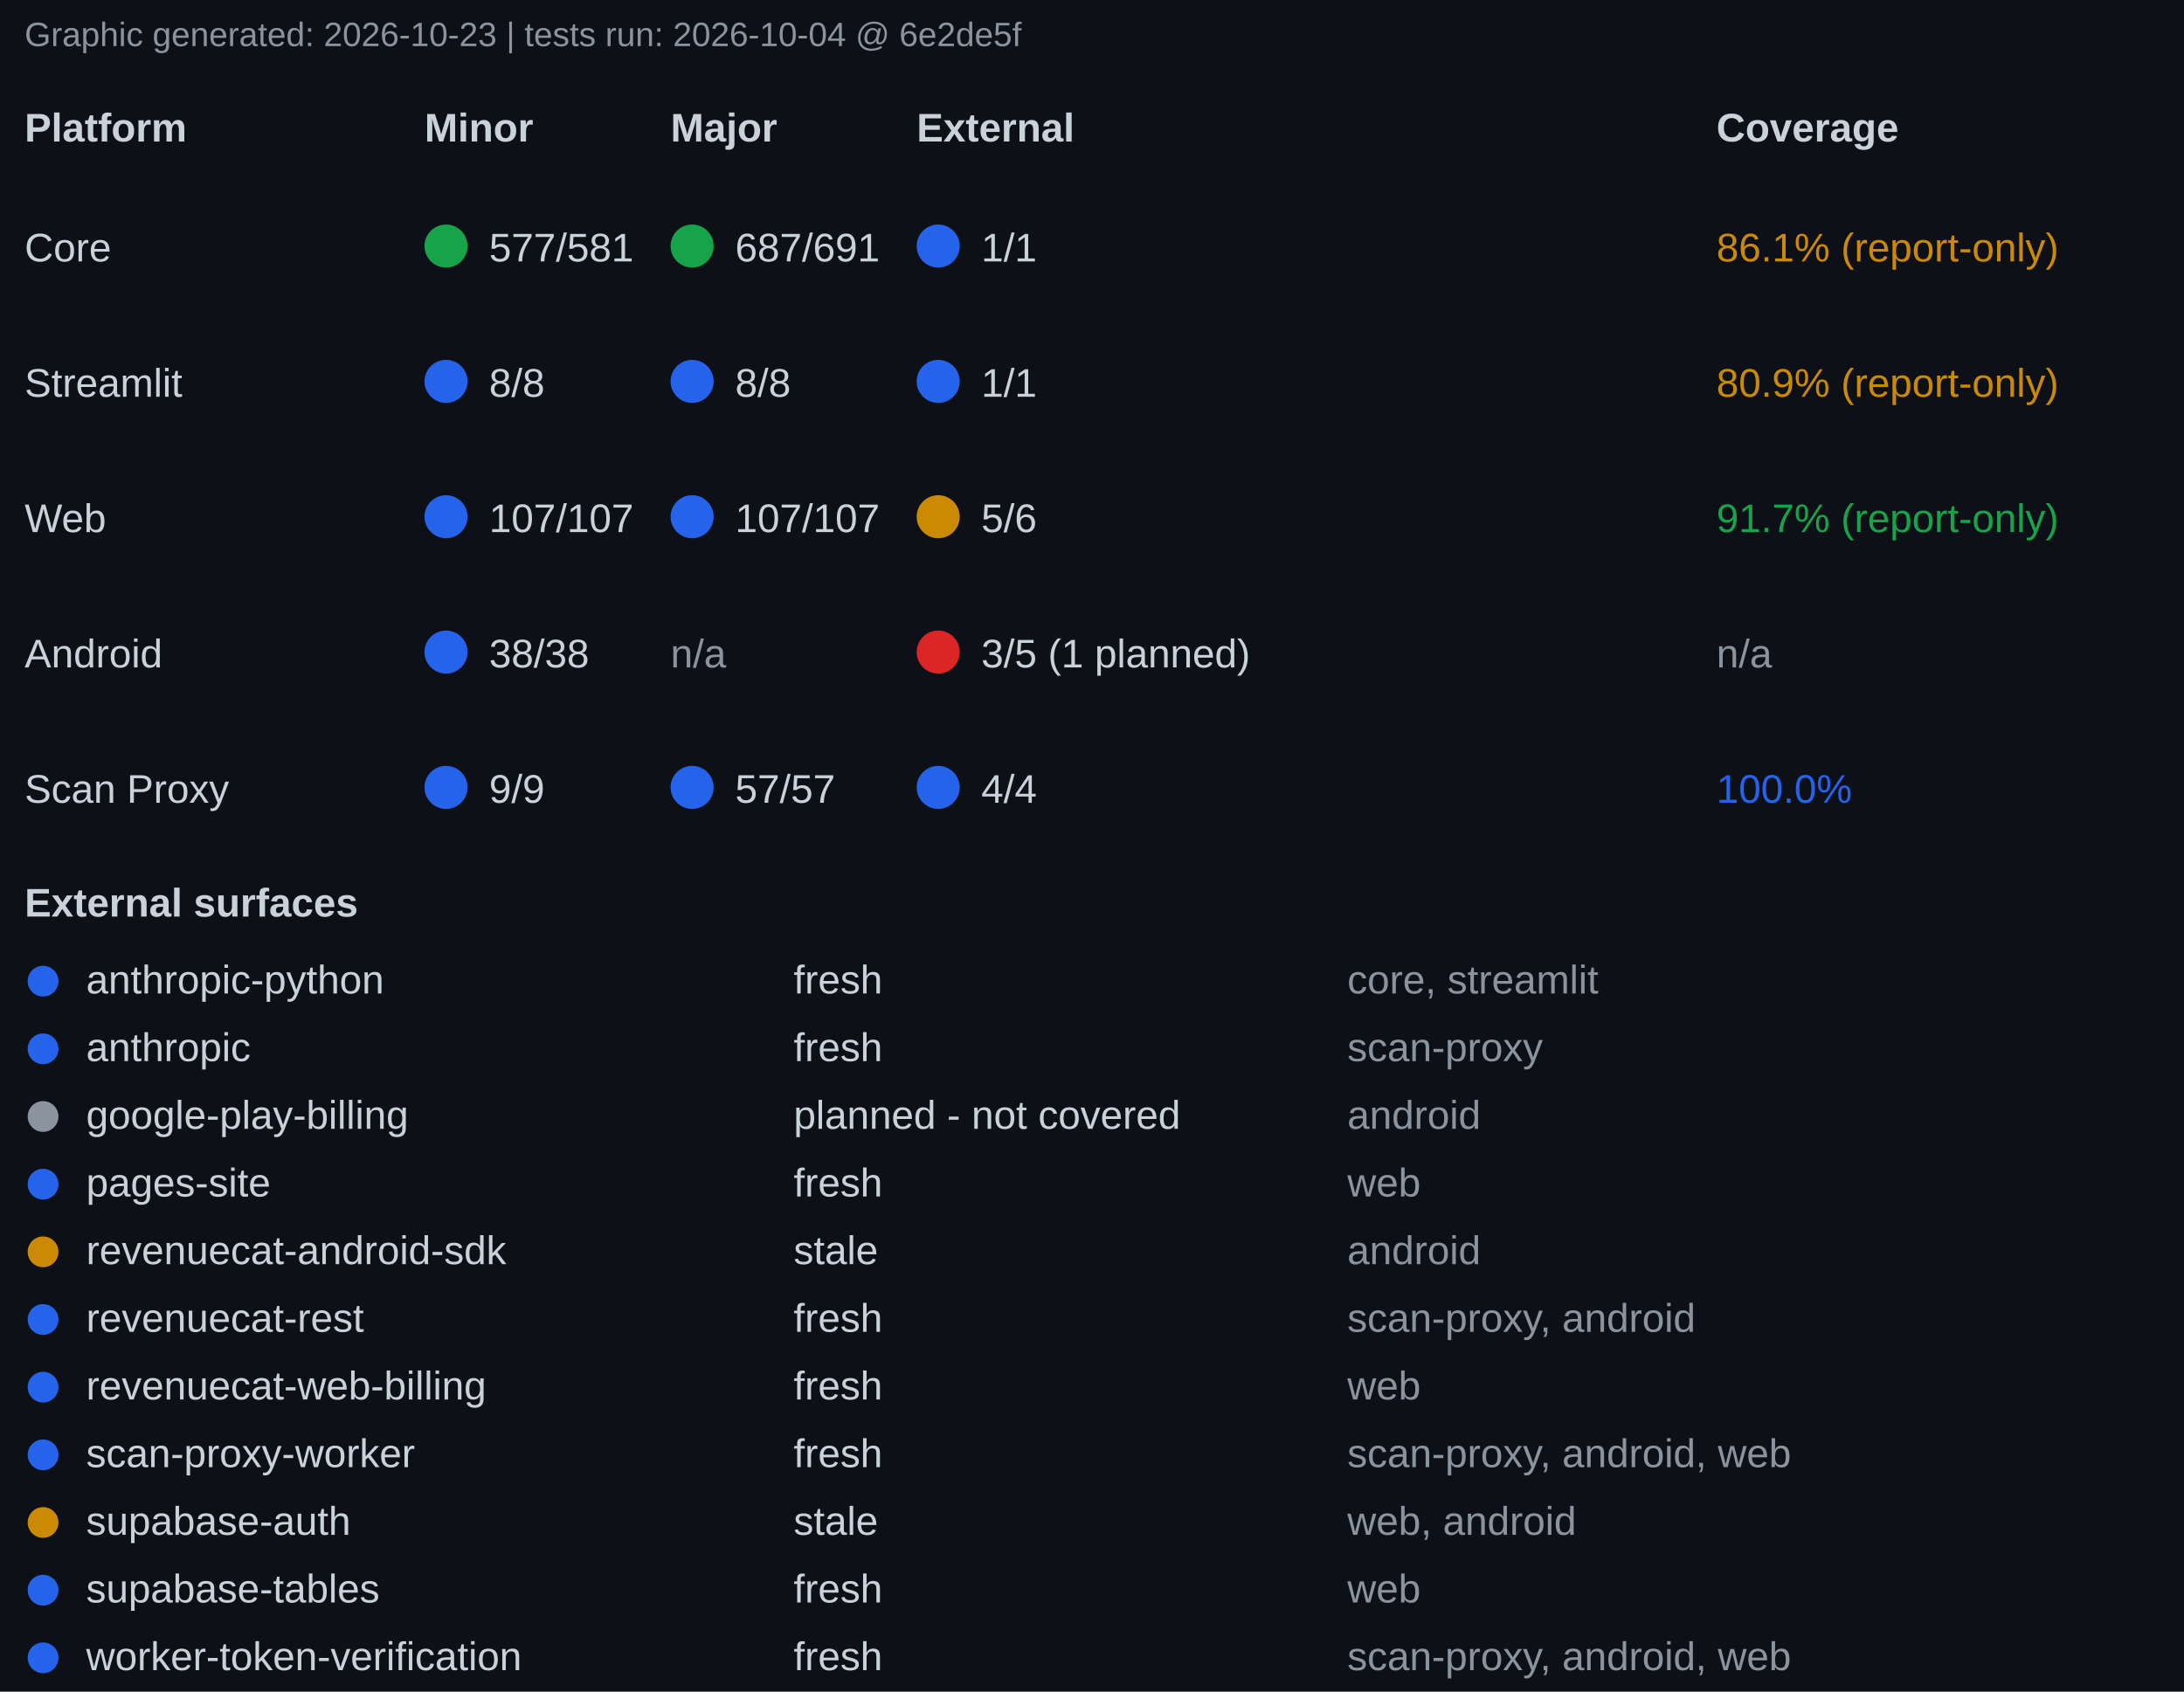
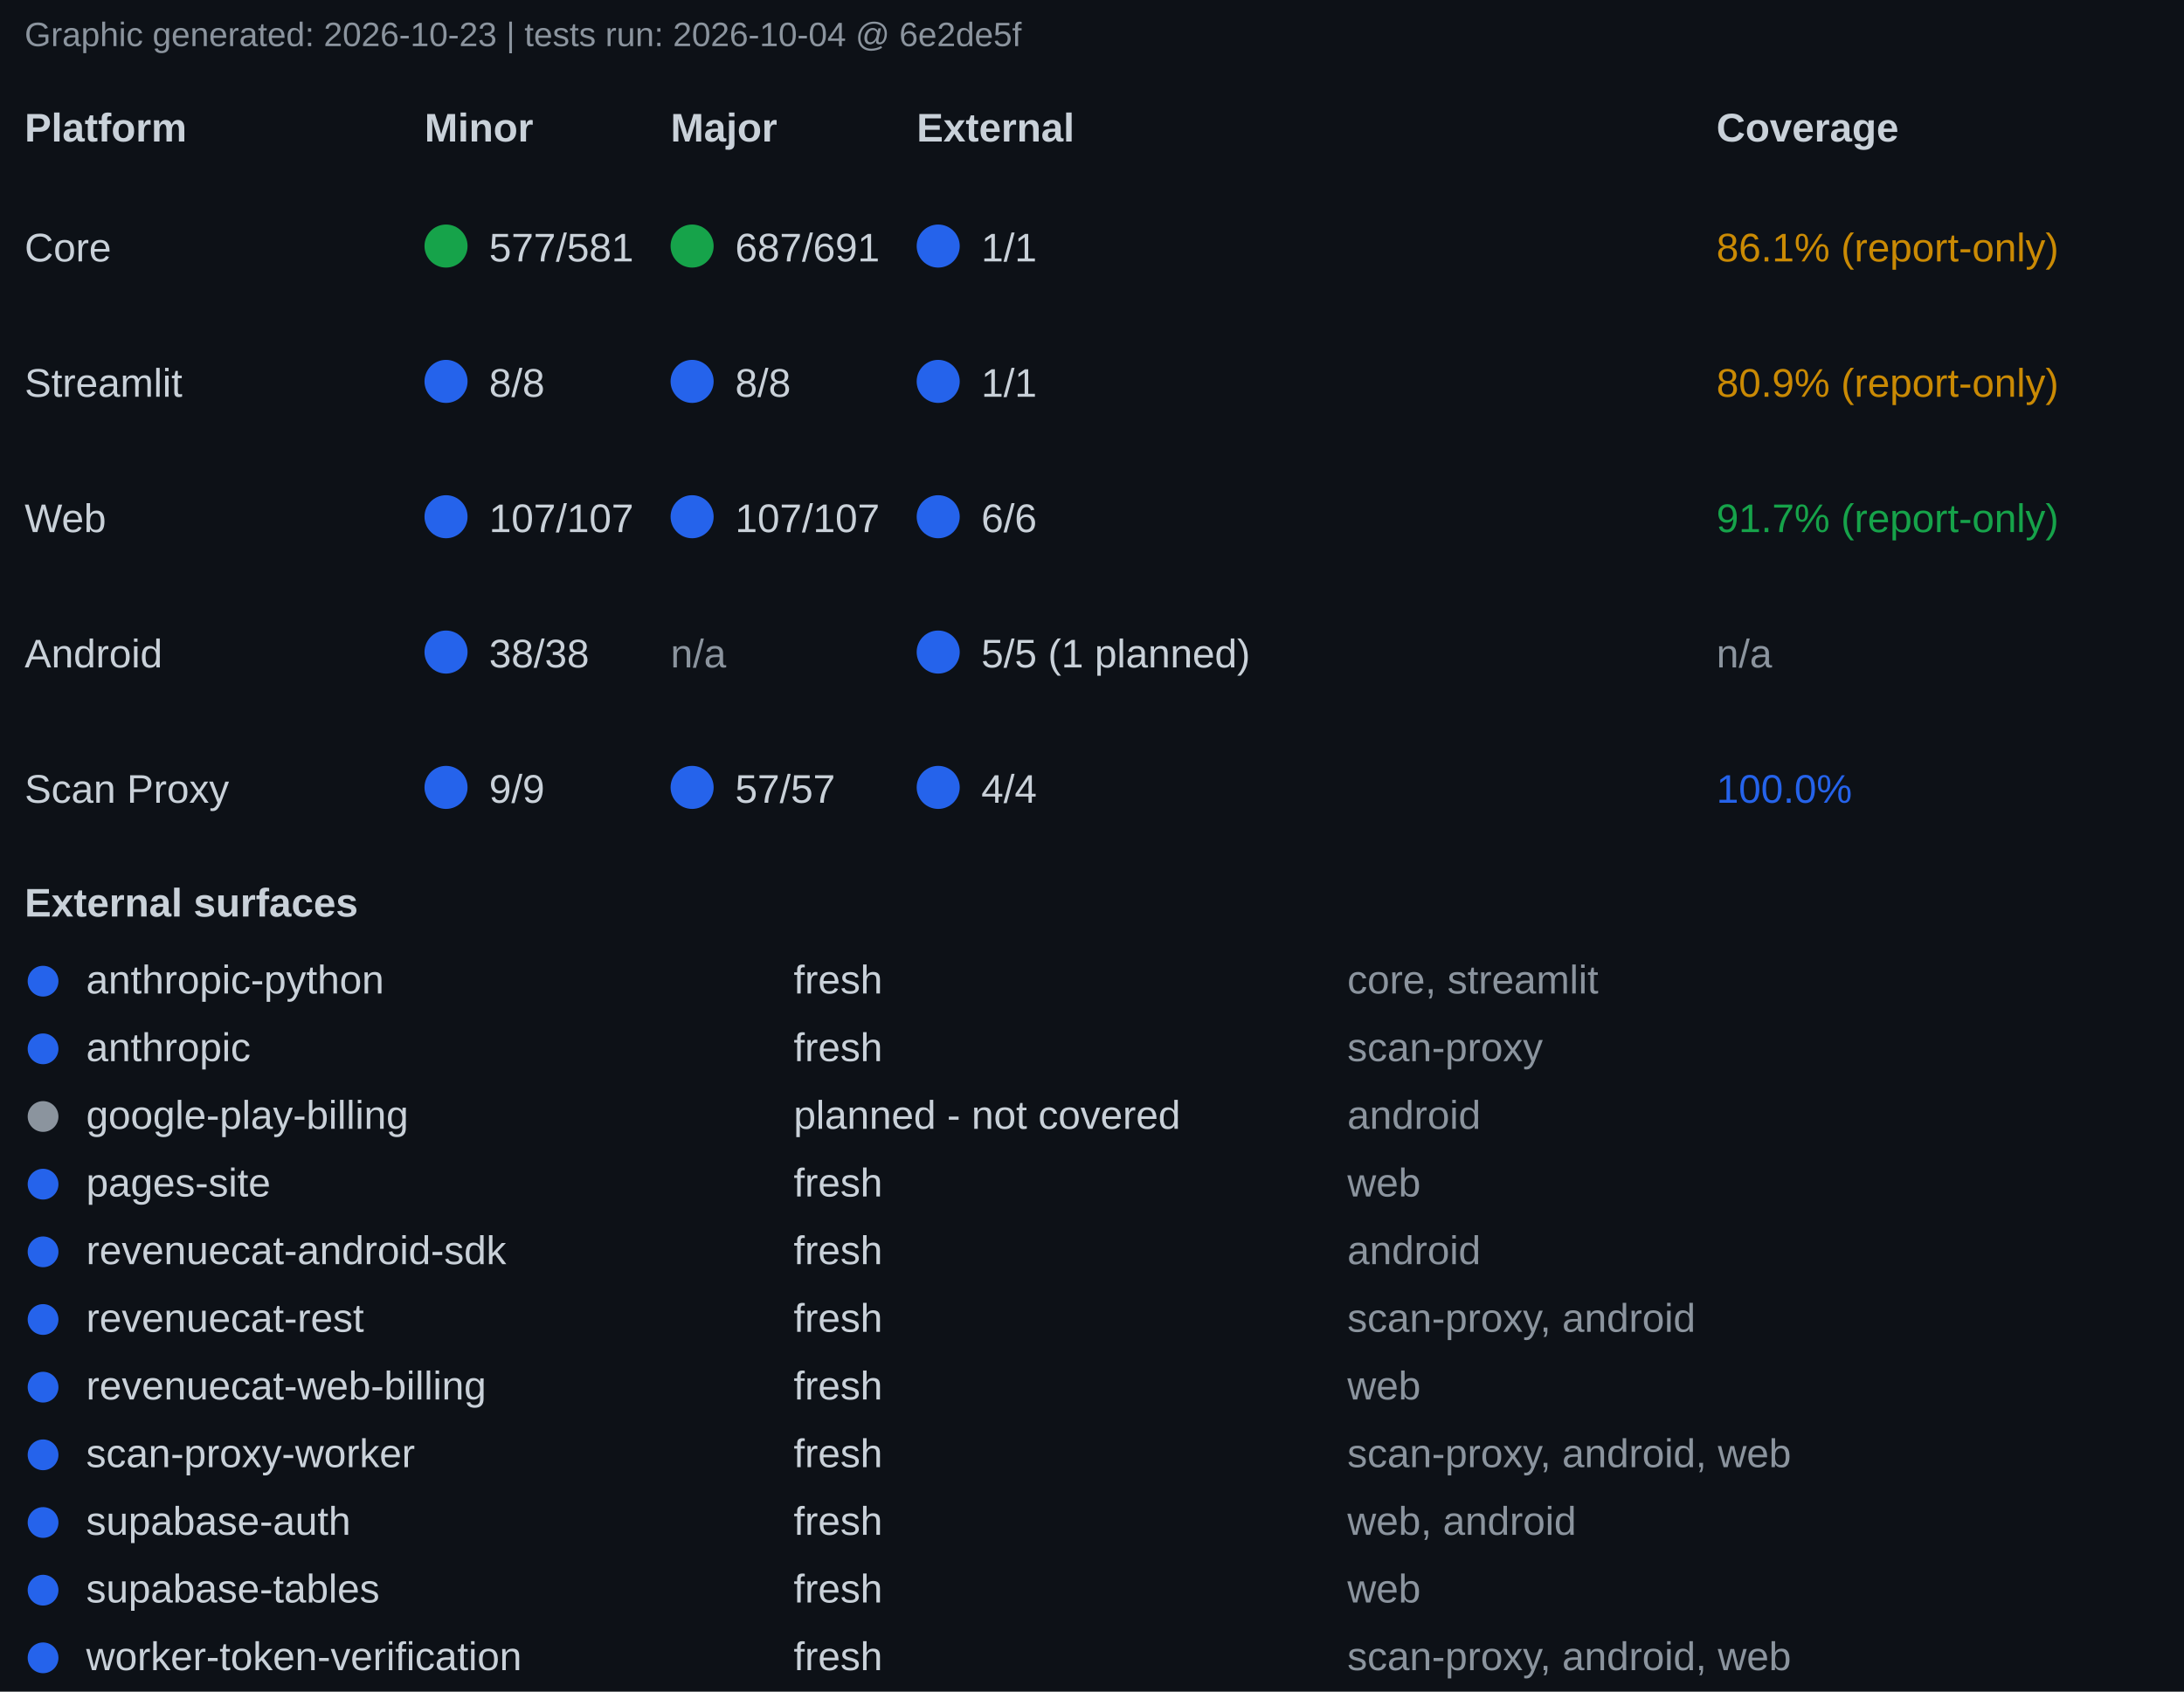
<svg xmlns="http://www.w3.org/2000/svg" width="710" height="550" font-family="Segoe UI, Arial, sans-serif" font-size="13">
  <rect x="0" y="0" width="710" height="550" fill="#0d1117" />
  <text x="8" y="15" fill="#8b949e" font-size="11">Graphic generated: 2026-10-23 | tests run: 2026-10-04 @ 6e2de5f</text>
  <text x="8" y="46" fill="#c9d1d9" font-weight="bold">Platform</text>
  <text x="138" y="46" fill="#c9d1d9" font-weight="bold">Minor</text>
  <text x="218" y="46" fill="#c9d1d9" font-weight="bold">Major</text>
  <text x="298" y="46" fill="#c9d1d9" font-weight="bold">External</text>
  <text x="558" y="46" fill="#c9d1d9" font-weight="bold">Coverage</text>
  <text x="8" y="85" fill="#c9d1d9">Core</text>
  <circle cx="145" cy="80" r="7" fill="#16a34a" />
  <text x="159" y="85" fill="#c9d1d9">577/581</text>
  <circle cx="225" cy="80" r="7" fill="#16a34a" />
  <text x="239" y="85" fill="#c9d1d9">687/691</text>
  <circle cx="305" cy="80" r="7" fill="#2563eb" />
  <text x="319" y="85" fill="#c9d1d9">1/1</text>
  <text x="558" y="85" fill="#ca8a04">86.1% (report-only)</text>
  <text x="8" y="129" fill="#c9d1d9">Streamlit</text>
  <circle cx="145" cy="124" r="7" fill="#2563eb" />
  <text x="159" y="129" fill="#c9d1d9">8/8</text>
  <circle cx="225" cy="124" r="7" fill="#2563eb" />
  <text x="239" y="129" fill="#c9d1d9">8/8</text>
  <circle cx="305" cy="124" r="7" fill="#2563eb" />
  <text x="319" y="129" fill="#c9d1d9">1/1</text>
  <text x="558" y="129" fill="#ca8a04">80.9% (report-only)</text>
  <text x="8" y="173" fill="#c9d1d9">Web</text>
  <circle cx="145" cy="168" r="7" fill="#2563eb" />
  <text x="159" y="173" fill="#c9d1d9">107/107</text>
  <circle cx="225" cy="168" r="7" fill="#2563eb" />
  <text x="239" y="173" fill="#c9d1d9">107/107</text>
-   <circle cx="305" cy="168" r="7" fill="#ca8a04" />
-   <text x="319" y="173" fill="#c9d1d9">5/6</text>
+   <circle cx="305" cy="168" r="7" fill="#2563eb" />
+   <text x="319" y="173" fill="#c9d1d9">6/6</text>
  <text x="558" y="173" fill="#16a34a">91.7% (report-only)</text>
  <text x="8" y="217" fill="#c9d1d9">Android</text>
  <circle cx="145" cy="212" r="7" fill="#2563eb" />
  <text x="159" y="217" fill="#c9d1d9">38/38</text>
  <text x="218" y="217" fill="#8b949e">n/a</text>
-   <circle cx="305" cy="212" r="7" fill="#dc2626" />
-   <text x="319" y="217" fill="#c9d1d9">3/5 (1 planned)</text>
+   <circle cx="305" cy="212" r="7" fill="#2563eb" />
+   <text x="319" y="217" fill="#c9d1d9">5/5 (1 planned)</text>
  <text x="558" y="217" fill="#8b949e">n/a</text>
  <text x="8" y="261" fill="#c9d1d9">Scan Proxy</text>
  <circle cx="145" cy="256" r="7" fill="#2563eb" />
  <text x="159" y="261" fill="#c9d1d9">9/9</text>
  <circle cx="225" cy="256" r="7" fill="#2563eb" />
  <text x="239" y="261" fill="#c9d1d9">57/57</text>
  <circle cx="305" cy="256" r="7" fill="#2563eb" />
  <text x="319" y="261" fill="#c9d1d9">4/4</text>
  <text x="558" y="261" fill="#2563eb">100.0%</text>
  <text x="8" y="298" fill="#c9d1d9" font-weight="bold">External surfaces</text>
  <circle cx="14" cy="319" r="5" fill="#2563eb" />
  <text x="28" y="323" fill="#c9d1d9">anthropic-python</text>
  <text x="258" y="323" fill="#c9d1d9">fresh</text>
  <text x="438" y="323" fill="#8b949e">core, streamlit</text>
  <circle cx="14" cy="341" r="5" fill="#2563eb" />
  <text x="28" y="345" fill="#c9d1d9">anthropic</text>
  <text x="258" y="345" fill="#c9d1d9">fresh</text>
  <text x="438" y="345" fill="#8b949e">scan-proxy</text>
  <circle cx="14" cy="363" r="5" fill="#8b949e" />
  <text x="28" y="367" fill="#c9d1d9">google-play-billing</text>
  <text x="258" y="367" fill="#c9d1d9">planned - not covered</text>
  <text x="438" y="367" fill="#8b949e">android</text>
  <circle cx="14" cy="385" r="5" fill="#2563eb" />
  <text x="28" y="389" fill="#c9d1d9">pages-site</text>
  <text x="258" y="389" fill="#c9d1d9">fresh</text>
  <text x="438" y="389" fill="#8b949e">web</text>
-   <circle cx="14" cy="407" r="5" fill="#ca8a04" />
+   <circle cx="14" cy="407" r="5" fill="#2563eb" />
  <text x="28" y="411" fill="#c9d1d9">revenuecat-android-sdk</text>
-   <text x="258" y="411" fill="#c9d1d9">stale</text>
+   <text x="258" y="411" fill="#c9d1d9">fresh</text>
  <text x="438" y="411" fill="#8b949e">android</text>
  <circle cx="14" cy="429" r="5" fill="#2563eb" />
  <text x="28" y="433" fill="#c9d1d9">revenuecat-rest</text>
  <text x="258" y="433" fill="#c9d1d9">fresh</text>
  <text x="438" y="433" fill="#8b949e">scan-proxy, android</text>
  <circle cx="14" cy="451" r="5" fill="#2563eb" />
  <text x="28" y="455" fill="#c9d1d9">revenuecat-web-billing</text>
  <text x="258" y="455" fill="#c9d1d9">fresh</text>
  <text x="438" y="455" fill="#8b949e">web</text>
  <circle cx="14" cy="473" r="5" fill="#2563eb" />
  <text x="28" y="477" fill="#c9d1d9">scan-proxy-worker</text>
  <text x="258" y="477" fill="#c9d1d9">fresh</text>
  <text x="438" y="477" fill="#8b949e">scan-proxy, android, web</text>
-   <circle cx="14" cy="495" r="5" fill="#ca8a04" />
+   <circle cx="14" cy="495" r="5" fill="#2563eb" />
  <text x="28" y="499" fill="#c9d1d9">supabase-auth</text>
-   <text x="258" y="499" fill="#c9d1d9">stale</text>
+   <text x="258" y="499" fill="#c9d1d9">fresh</text>
  <text x="438" y="499" fill="#8b949e">web, android</text>
  <circle cx="14" cy="517" r="5" fill="#2563eb" />
  <text x="28" y="521" fill="#c9d1d9">supabase-tables</text>
  <text x="258" y="521" fill="#c9d1d9">fresh</text>
  <text x="438" y="521" fill="#8b949e">web</text>
  <circle cx="14" cy="539" r="5" fill="#2563eb" />
  <text x="28" y="543" fill="#c9d1d9">worker-token-verification</text>
  <text x="258" y="543" fill="#c9d1d9">fresh</text>
  <text x="438" y="543" fill="#8b949e">scan-proxy, android, web</text>
</svg>
